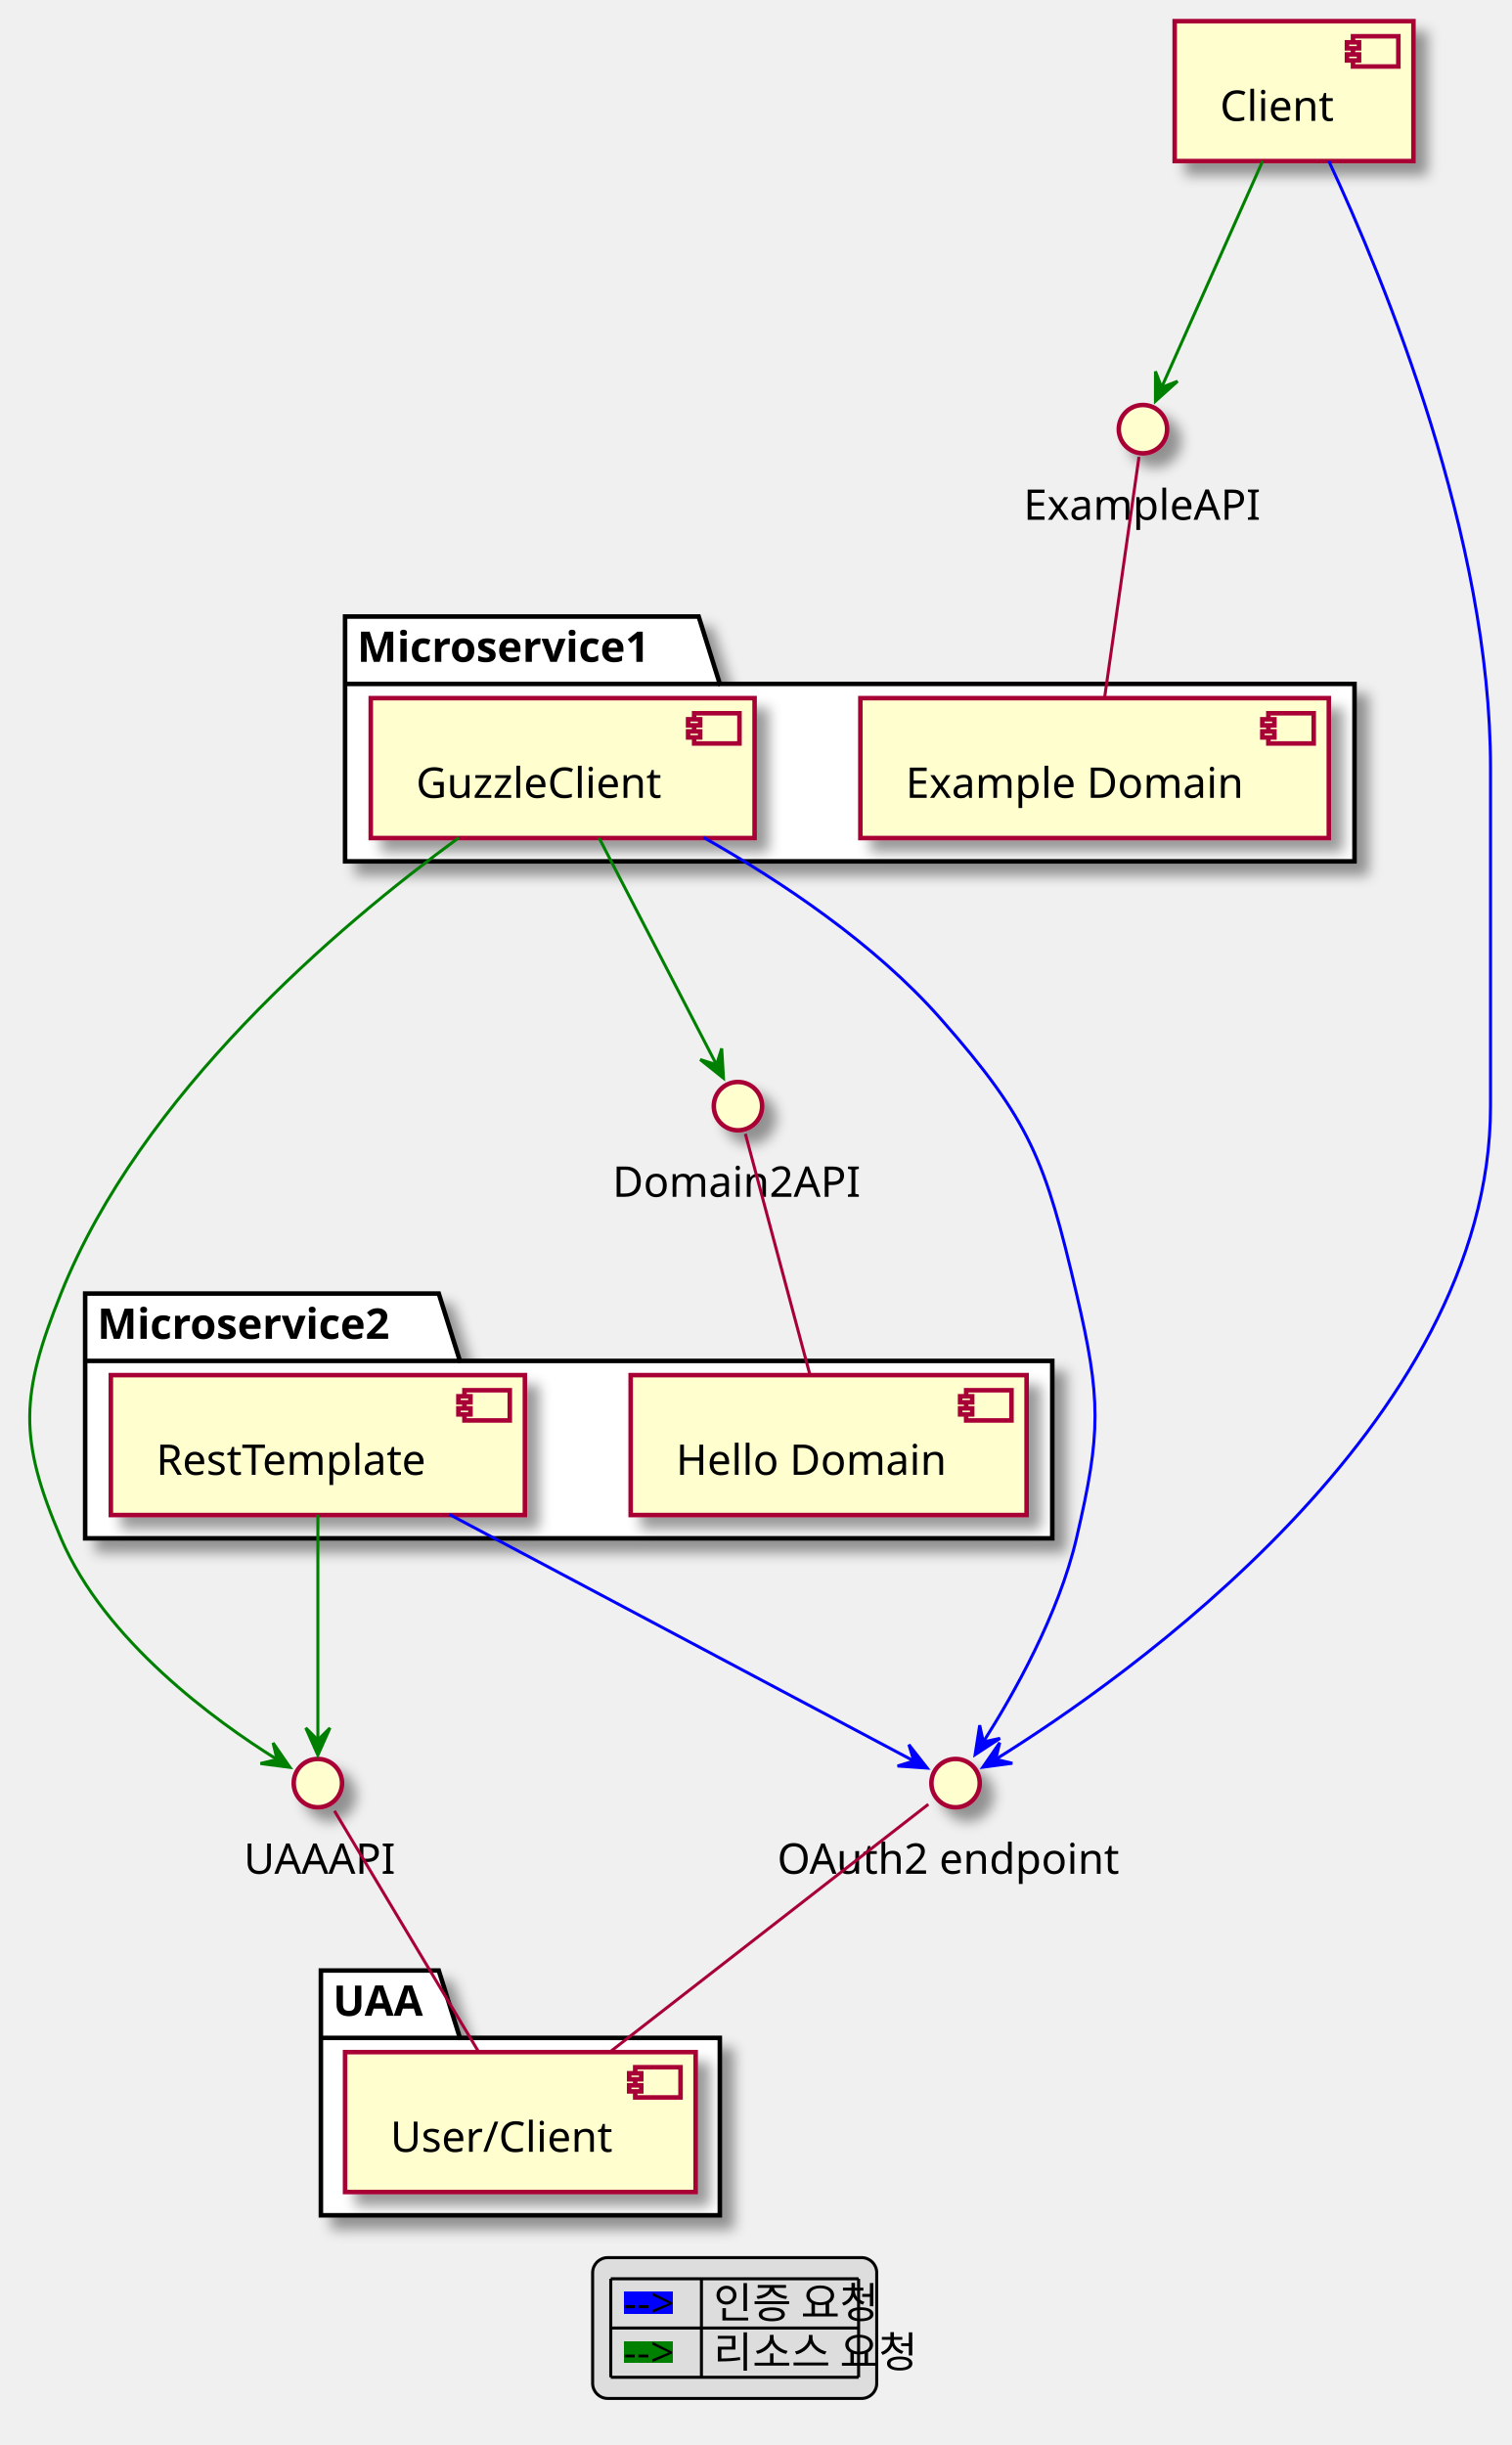
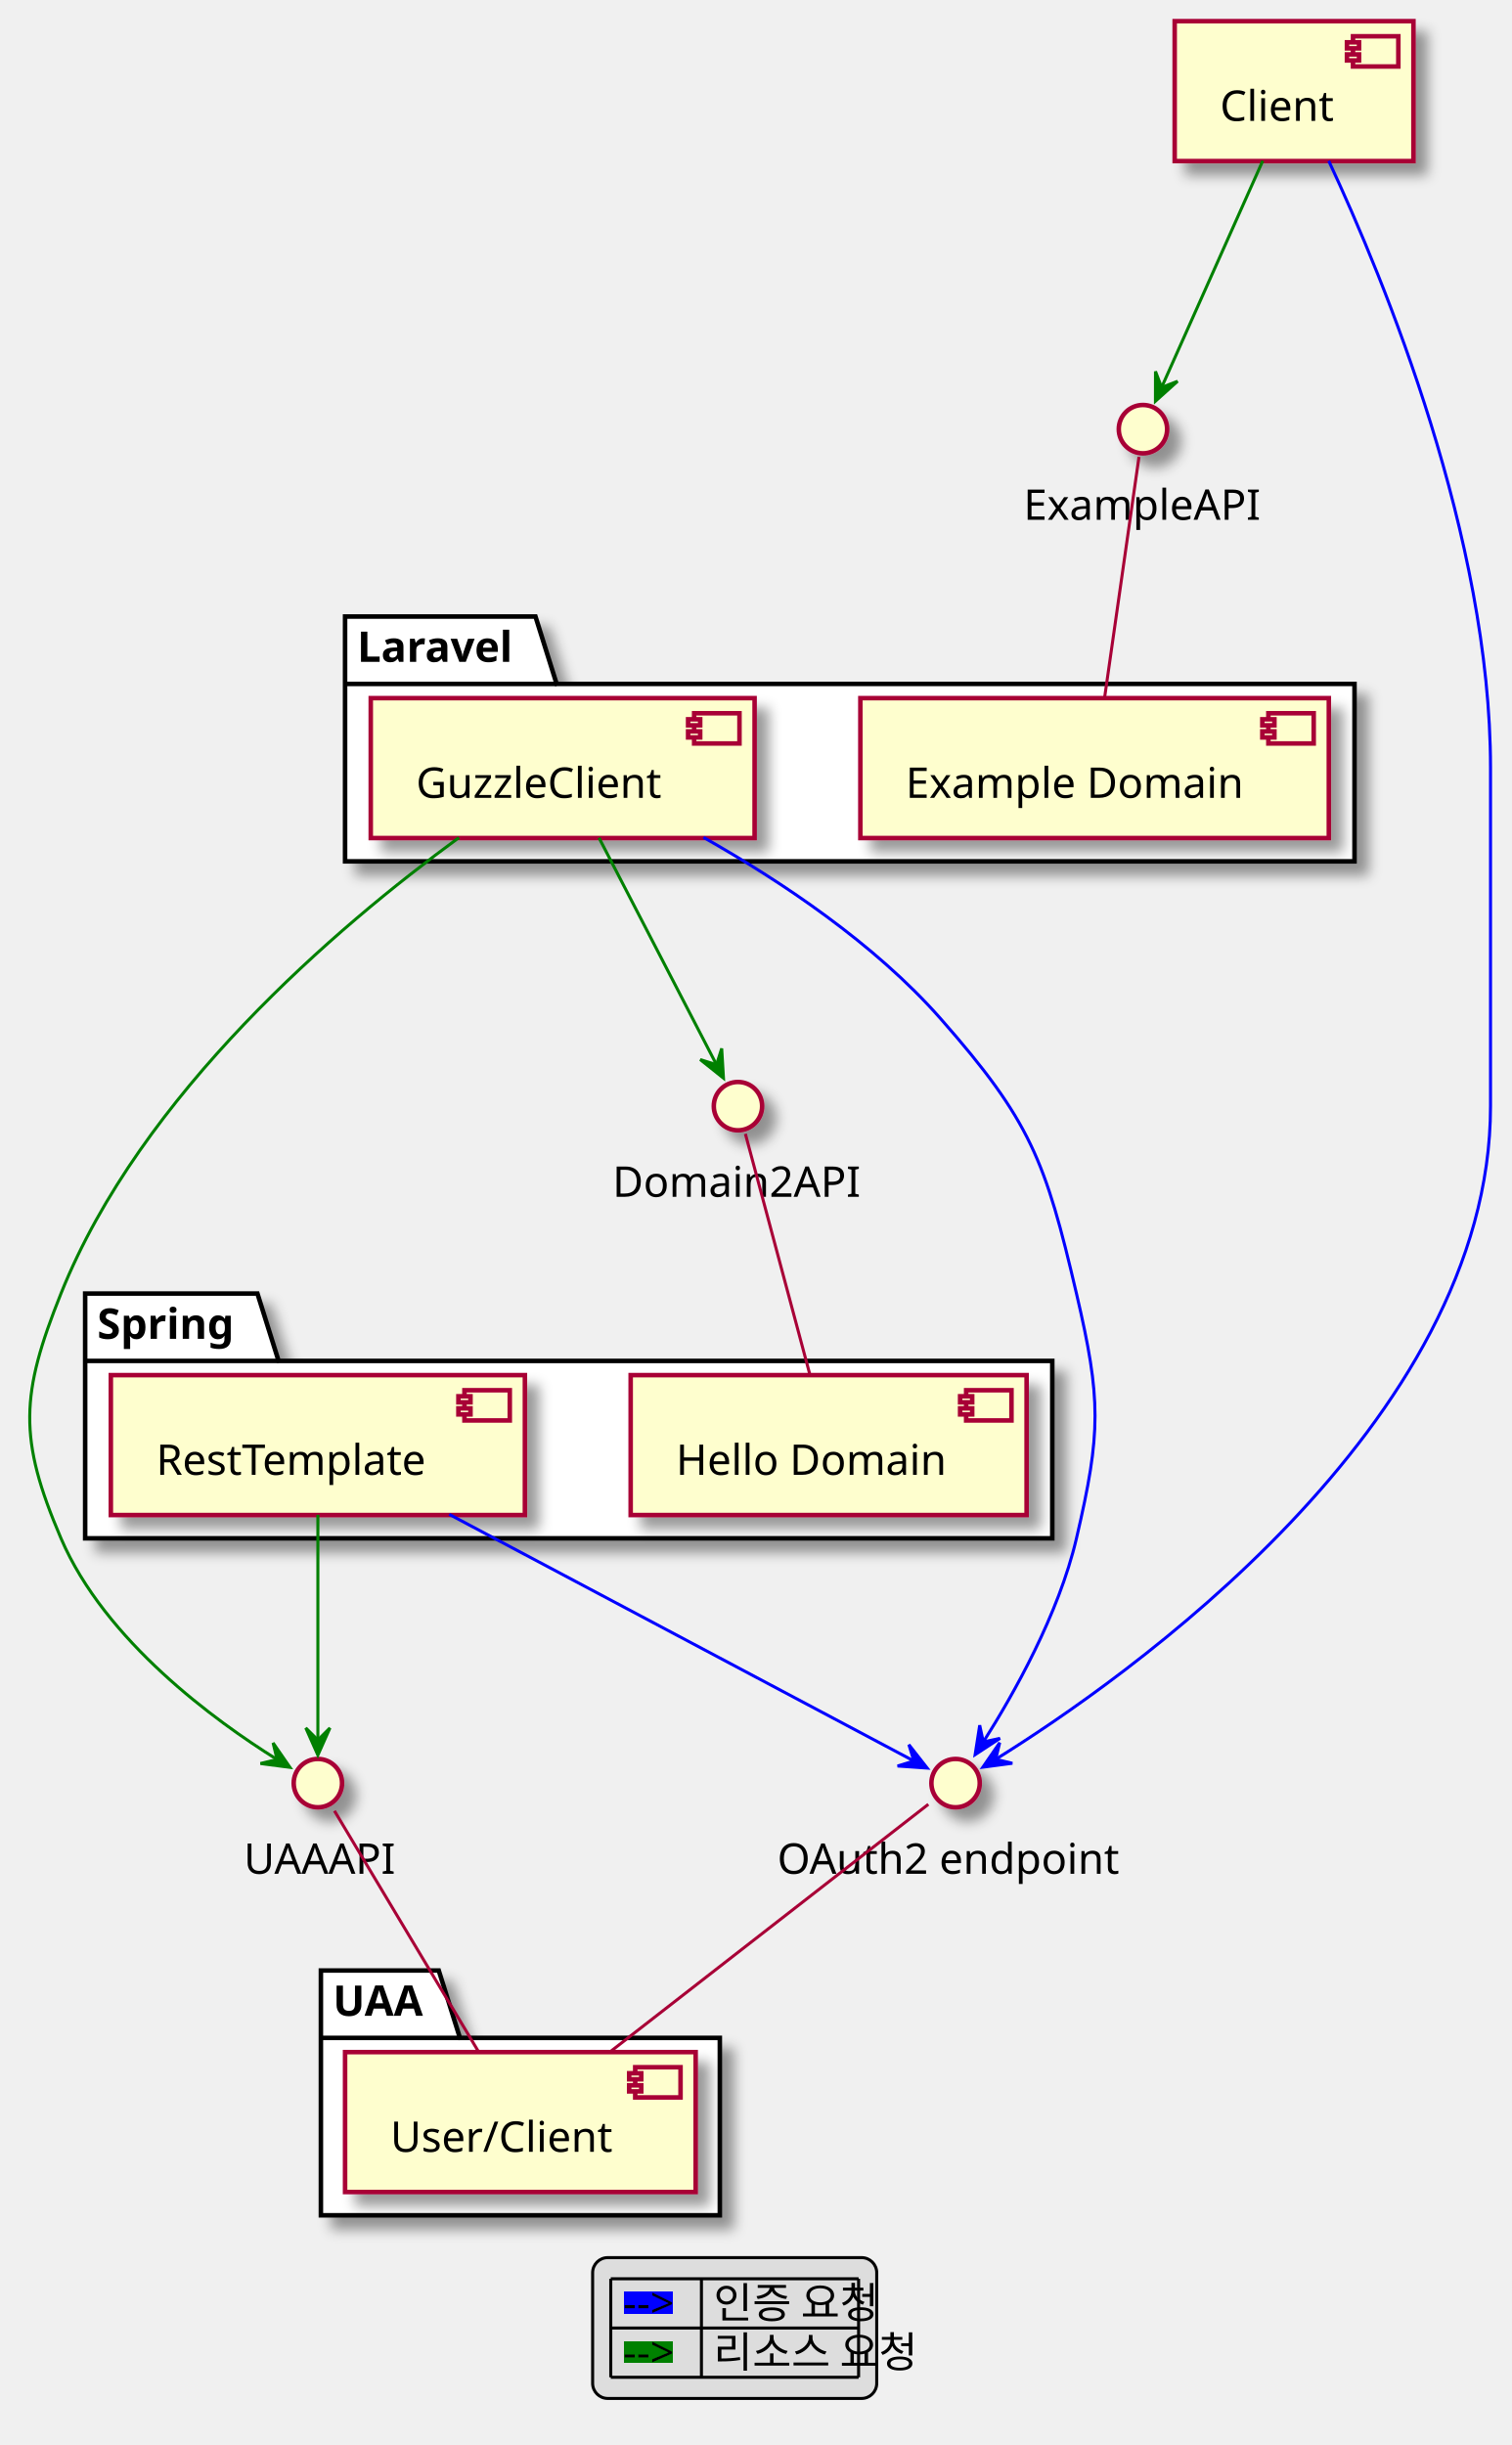
<svg xmlns="http://www.w3.org/2000/svg" contentScriptType="application/ecmascript" contentStyleType="text/css" height="809px" preserveAspectRatio="none" style="width:500px;height:809px;" version="1.1" viewBox="0 0 500 809" width="500px" zoomAndPan="magnify">
  <defs>
-     <filter height="300%" id="fo2chhyjobvof" width="300%" x="-1" y="-1">
+     <filter height="300%" id="f60ed471dgb1k" width="300%" x="-1" y="-1">
      <feGaussianBlur result="blurOut" stdDeviation="2.0" />
      <feColorMatrix in="blurOut" result="blurOut2" type="matrix" values="0 0 0 0 0 0 0 0 0 0 0 0 0 0 0 0 0 0 .4 0" />
      <feOffset dx="4.0" dy="4.0" in="blurOut2" result="blurOut3" />
      <feBlend in="SourceGraphic" in2="blurOut3" mode="normal" />
    </filter>
-     <filter height="1" id="bo2chhyjobvof0" width="1" x="0" y="0">
+     <filter height="1" id="b60ed471dgb1k0" width="1" x="0" y="0">
      <feFlood flood-color="#0000FF" result="flood" />
      <feComposite in="SourceGraphic" in2="flood" operator="over" />
    </filter>
-     <filter height="1" id="bo2chhyjobvof1" width="1" x="0" y="0">
+     <filter height="1" id="b60ed471dgb1k1" width="1" x="0" y="0">
      <feFlood flood-color="#008000" result="flood" />
      <feComposite in="SourceGraphic" in2="flood" operator="over" />
    </filter>
  </defs>
  <g>
-     <polygon fill="#FFFFFF" filter="url(#fo2chhyjobvof)" points="106.176,652,145.176,652,152.176,674.297,238.176,674.297,238.176,733,106.176,733,106.176,652" style="stroke:#000000;stroke-width:1.5;" />
+     <polygon fill="#FFFFFF" filter="url(#f60ed471dgb1k)" points="106.176,652,145.176,652,152.176,674.297,238.176,674.297,238.176,733,106.176,733,106.176,652" style="stroke:#000000;stroke-width:1.5;" />
    <line style="stroke:#000000;stroke-width:1.5;" x1="106.176" x2="152.176" y1="674.297" y2="674.297" />
    <text fill="#000000" font-family="sans-serif" font-size="14" font-weight="bold" lengthAdjust="spacingAndGlyphs" textLength="33" x="110.176" y="666.995">UAA</text>
-     <polygon fill="#FFFFFF" filter="url(#fo2chhyjobvof)" points="114.176,204,231.176,204,238.176,226.297,448.176,226.297,448.176,285,114.176,285,114.176,204" style="stroke:#000000;stroke-width:1.5;" />
-     <line style="stroke:#000000;stroke-width:1.5;" x1="114.176" x2="238.176" y1="226.297" y2="226.297" />
-     <text fill="#000000" font-family="sans-serif" font-size="14" font-weight="bold" lengthAdjust="spacingAndGlyphs" textLength="111" x="118.176" y="218.995">Microservice1</text>
-     <polygon fill="#FFFFFF" filter="url(#fo2chhyjobvof)" points="28.176,428,145.176,428,152.176,450.297,348.176,450.297,348.176,509,28.176,509,28.176,428" style="stroke:#000000;stroke-width:1.5;" />
-     <line style="stroke:#000000;stroke-width:1.5;" x1="28.176" x2="152.176" y1="450.297" y2="450.297" />
-     <text fill="#000000" font-family="sans-serif" font-size="14" font-weight="bold" lengthAdjust="spacingAndGlyphs" textLength="111" x="32.176" y="442.995">Microservice2</text>
-     <rect fill="#FEFECE" filter="url(#fo2chhyjobvof)" height="46.297" style="stroke:#A80036;stroke-width:1.5;" width="116" x="114.176" y="679" />
+     <polygon fill="#FFFFFF" filter="url(#f60ed471dgb1k)" points="114.176,204,177.176,204,184.176,226.297,448.176,226.297,448.176,285,114.176,285,114.176,204" style="stroke:#000000;stroke-width:1.5;" />
+     <line style="stroke:#000000;stroke-width:1.5;" x1="114.176" x2="184.176" y1="226.297" y2="226.297" />
+     <text fill="#000000" font-family="sans-serif" font-size="14" font-weight="bold" lengthAdjust="spacingAndGlyphs" textLength="57" x="118.176" y="218.995">Laravel</text>
+     <polygon fill="#FFFFFF" filter="url(#f60ed471dgb1k)" points="28.176,428,85.176,428,92.176,450.297,348.176,450.297,348.176,509,28.176,509,28.176,428" style="stroke:#000000;stroke-width:1.5;" />
+     <line style="stroke:#000000;stroke-width:1.5;" x1="28.176" x2="92.176" y1="450.297" y2="450.297" />
+     <text fill="#000000" font-family="sans-serif" font-size="14" font-weight="bold" lengthAdjust="spacingAndGlyphs" textLength="51" x="32.176" y="442.995">Spring</text>
+     <rect fill="#FEFECE" filter="url(#f60ed471dgb1k)" height="46.297" style="stroke:#A80036;stroke-width:1.5;" width="116" x="114.176" y="679" />
    <rect fill="#FEFECE" height="10" style="stroke:#A80036;stroke-width:1.5;" width="15" x="210.176" y="684" />
    <rect fill="#FEFECE" height="2" style="stroke:#A80036;stroke-width:1.5;" width="4" x="208.176" y="686" />
    <rect fill="#FEFECE" height="2" style="stroke:#A80036;stroke-width:1.5;" width="4" x="208.176" y="690" />
    <text fill="#000000" font-family="sans-serif" font-size="14" lengthAdjust="spacingAndGlyphs" textLength="76" x="129.176" y="711.995">User/Client</text>
-     <rect fill="#FEFECE" filter="url(#fo2chhyjobvof)" height="46.297" style="stroke:#A80036;stroke-width:1.5;" width="155" x="284.676" y="231" />
+     <rect fill="#FEFECE" filter="url(#f60ed471dgb1k)" height="46.297" style="stroke:#A80036;stroke-width:1.5;" width="155" x="284.676" y="231" />
    <rect fill="#FEFECE" height="10" style="stroke:#A80036;stroke-width:1.5;" width="15" x="419.676" y="236" />
    <rect fill="#FEFECE" height="2" style="stroke:#A80036;stroke-width:1.5;" width="4" x="417.676" y="238" />
    <rect fill="#FEFECE" height="2" style="stroke:#A80036;stroke-width:1.5;" width="4" x="417.676" y="242" />
    <text fill="#000000" font-family="sans-serif" font-size="14" lengthAdjust="spacingAndGlyphs" textLength="115" x="299.676" y="263.995">Example Domain</text>
-     <rect fill="#FEFECE" filter="url(#fo2chhyjobvof)" height="46.297" style="stroke:#A80036;stroke-width:1.5;" width="127" x="122.676" y="231" />
+     <rect fill="#FEFECE" filter="url(#f60ed471dgb1k)" height="46.297" style="stroke:#A80036;stroke-width:1.5;" width="127" x="122.676" y="231" />
    <rect fill="#FEFECE" height="10" style="stroke:#A80036;stroke-width:1.5;" width="15" x="229.676" y="236" />
    <rect fill="#FEFECE" height="2" style="stroke:#A80036;stroke-width:1.5;" width="4" x="227.676" y="238" />
    <rect fill="#FEFECE" height="2" style="stroke:#A80036;stroke-width:1.5;" width="4" x="227.676" y="242" />
    <text fill="#000000" font-family="sans-serif" font-size="14" lengthAdjust="spacingAndGlyphs" textLength="87" x="137.676" y="263.995">GuzzleClient</text>
-     <rect fill="#FEFECE" filter="url(#fo2chhyjobvof)" height="46.297" style="stroke:#A80036;stroke-width:1.5;" width="131" x="208.676" y="455" />
+     <rect fill="#FEFECE" filter="url(#f60ed471dgb1k)" height="46.297" style="stroke:#A80036;stroke-width:1.5;" width="131" x="208.676" y="455" />
    <rect fill="#FEFECE" height="10" style="stroke:#A80036;stroke-width:1.5;" width="15" x="319.676" y="460" />
    <rect fill="#FEFECE" height="2" style="stroke:#A80036;stroke-width:1.5;" width="4" x="317.676" y="462" />
    <rect fill="#FEFECE" height="2" style="stroke:#A80036;stroke-width:1.5;" width="4" x="317.676" y="466" />
    <text fill="#000000" font-family="sans-serif" font-size="14" lengthAdjust="spacingAndGlyphs" textLength="91" x="223.676" y="487.995">Hello Domain</text>
-     <rect fill="#FEFECE" filter="url(#fo2chhyjobvof)" height="46.297" style="stroke:#A80036;stroke-width:1.5;" width="137" x="36.676" y="455" />
+     <rect fill="#FEFECE" filter="url(#f60ed471dgb1k)" height="46.297" style="stroke:#A80036;stroke-width:1.5;" width="137" x="36.676" y="455" />
    <rect fill="#FEFECE" height="10" style="stroke:#A80036;stroke-width:1.5;" width="15" x="153.676" y="460" />
    <rect fill="#FEFECE" height="2" style="stroke:#A80036;stroke-width:1.5;" width="4" x="151.676" y="462" />
    <rect fill="#FEFECE" height="2" style="stroke:#A80036;stroke-width:1.5;" width="4" x="151.676" y="466" />
    <text fill="#000000" font-family="sans-serif" font-size="14" lengthAdjust="spacingAndGlyphs" textLength="97" x="51.676" y="487.995">RestTemplate</text>
-     <rect fill="#FEFECE" filter="url(#fo2chhyjobvof)" height="46.297" style="stroke:#A80036;stroke-width:1.5;" width="79" x="388.676" y="7" />
+     <rect fill="#FEFECE" filter="url(#f60ed471dgb1k)" height="46.297" style="stroke:#A80036;stroke-width:1.5;" width="79" x="388.676" y="7" />
    <rect fill="#FEFECE" height="10" style="stroke:#A80036;stroke-width:1.5;" width="15" x="447.676" y="12" />
    <rect fill="#FEFECE" height="2" style="stroke:#A80036;stroke-width:1.5;" width="4" x="445.676" y="14" />
    <rect fill="#FEFECE" height="2" style="stroke:#A80036;stroke-width:1.5;" width="4" x="445.676" y="18" />
    <text fill="#000000" font-family="sans-serif" font-size="14" lengthAdjust="spacingAndGlyphs" textLength="39" x="403.676" y="39.995">Client</text>
-     <ellipse cx="316.176" cy="590" fill="#FEFECE" filter="url(#fo2chhyjobvof)" rx="8" ry="8" style="stroke:#A80036;stroke-width:1.5;" />
+     <ellipse cx="316.176" cy="590" fill="#FEFECE" filter="url(#f60ed471dgb1k)" rx="8" ry="8" style="stroke:#A80036;stroke-width:1.5;" />
    <text fill="#000000" font-family="sans-serif" font-size="14" lengthAdjust="spacingAndGlyphs" textLength="118" x="257.176" y="619.995">OAuth2 endpoint</text>
-     <ellipse cx="105.176" cy="590" fill="#FEFECE" filter="url(#fo2chhyjobvof)" rx="8" ry="8" style="stroke:#A80036;stroke-width:1.5;" />
+     <ellipse cx="105.176" cy="590" fill="#FEFECE" filter="url(#f60ed471dgb1k)" rx="8" ry="8" style="stroke:#A80036;stroke-width:1.5;" />
    <text fill="#000000" font-family="sans-serif" font-size="14" lengthAdjust="spacingAndGlyphs" textLength="49" x="80.676" y="619.995">UAAAPI</text>
-     <ellipse cx="378.176" cy="142" fill="#FEFECE" filter="url(#fo2chhyjobvof)" rx="8" ry="8" style="stroke:#A80036;stroke-width:1.5;" />
+     <ellipse cx="378.176" cy="142" fill="#FEFECE" filter="url(#f60ed471dgb1k)" rx="8" ry="8" style="stroke:#A80036;stroke-width:1.5;" />
    <text fill="#000000" font-family="sans-serif" font-size="14" lengthAdjust="spacingAndGlyphs" textLength="79" x="338.676" y="171.995">ExampleAPI</text>
-     <ellipse cx="244.176" cy="366" fill="#FEFECE" filter="url(#fo2chhyjobvof)" rx="8" ry="8" style="stroke:#A80036;stroke-width:1.5;" />
+     <ellipse cx="244.176" cy="366" fill="#FEFECE" filter="url(#f60ed471dgb1k)" rx="8" ry="8" style="stroke:#A80036;stroke-width:1.5;" />
    <text fill="#000000" font-family="sans-serif" font-size="14" lengthAdjust="spacingAndGlyphs" textLength="83" x="202.676" y="395.995">Domain2API</text>
    <path d="M307.168,597.006 C286.542,613.049 235.116,653.047 202.025,678.784 " fill="none" id="uaa1-User/Client" style="stroke:#A80036;stroke-width:1.0;" />
    <path d="M110.659,599.165 C120.973,616.406 143.547,654.142 158.292,678.791 " fill="none" id="uaa2-User/Client" style="stroke:#A80036;stroke-width:1.0;" />
    <path d="M376.867,151.165 C374.404,168.406 369.013,206.142 365.492,230.791 " fill="none" id="ExampleAPI-Example Domain" style="stroke:#A80036;stroke-width:1.0;" />
    <path d="M246.631,375.165 C251.249,392.406 261.357,430.142 267.96,454.791 " fill="none" id="Domain2API-Hello Domain" style="stroke:#A80036;stroke-width:1.0;" />
    <path d="M439.647,53.223 C458.308,93.206 493.176,178.075 493.176,254 C493.176,254 493.176,254 493.176,366 C493.176,471.472 370.875,556.375 329.597,582.027 " fill="none" id="Client-to-uaa1" style="stroke:#0000FF;stroke-width:1.0;" />
    <polygon fill="#0000FF" points="325.197,584.726,334.96,583.429,329.459,582.111,330.776,576.61,325.197,584.726" style="stroke:#0000FF;stroke-width:1.0;" />
    <path d="M417.816,53.206 C407.776,75.696 392.872,109.081 384.492,127.853 " fill="none" id="Client-to-ExampleAPI" style="stroke:#008000;stroke-width:1.0;" />
    <polygon fill="#008000" points="382.31,132.739,389.632,126.152,384.349,128.174,382.327,122.891,382.31,132.739" style="stroke:#008000;stroke-width:1.0;" />
    <path d="M198.194,277.207 C209.84,299.696 227.129,333.081 236.85,351.853 " fill="none" id="GuzzleClient-to-Domain2API" style="stroke:#008000;stroke-width:1.0;" />
    <polygon fill="#008000" points="239.381,356.739,238.793,346.908,237.081,352.299,231.69,350.587,239.381,356.739" style="stroke:#008000;stroke-width:1.0;" />
    <path d="M232.754,277.072 C258.379,291.549 289.313,312.17 311.176,337 C340.993,370.863 345.907,384.065 356.176,428 C364.37,463.055 364.361,473.943 356.176,509 C350.295,534.191 335.388,560.545 325.527,576.107 " fill="none" id="GuzzleClient-to-uaa1" style="stroke:#0000FF;stroke-width:1.0;" />
    <polygon fill="#0000FF" points="322.644,580.576,330.884,575.181,325.354,576.375,324.161,570.845,322.644,580.576" style="stroke:#0000FF;stroke-width:1.0;" />
    <path d="M151.851,277.149 C111.488,306.677 46.642,361.918 20.176,428 C6.792,461.419 6,475.909 20.176,509 C34.742,543 71.363,569.496 91.456,582.044 " fill="none" id="GuzzleClient-to-uaa2" style="stroke:#008000;stroke-width:1.0;" />
    <polygon fill="#008000" points="95.95,584.789,90.356,576.684,91.683,582.183,86.185,583.51,95.95,584.789" style="stroke:#008000;stroke-width:1.0;" />
    <path d="M148.64,501.071 C196.735,526.6 271.509,566.291 302.255,582.61 " fill="none" id="RestTemplate-to-uaa1" style="stroke:#0000FF;stroke-width:1.0;" />
    <polygon fill="#0000FF" points="306.8,585.023,300.726,577.27,302.384,582.679,296.975,584.337,306.8,585.023" style="stroke:#0000FF;stroke-width:1.0;" />
    <path d="M105.176,501.207 C105.176,523.504 105.176,556.511 105.176,575.369 " fill="none" id="RestTemplate-to-uaa2" style="stroke:#008000;stroke-width:1.0;" />
    <polygon fill="#008000" points="105.176,580.739,109.176,571.739,105.176,575.739,101.176,571.739,105.176,580.739" style="stroke:#008000;stroke-width:1.0;" />
    <rect fill="#DDDDDD" height="46.594" rx="5" ry="5" style="stroke:#000000;stroke-width:1.0;" width="94" x="196.088" y="747" />
-     <text fill="#000000" filter="url(#bo2chhyjobvof0)" font-family="sans-serif" font-size="14" lengthAdjust="spacingAndGlyphs" textLength="22" x="206.088" y="766.995">--&gt;</text>
+     <text fill="#000000" filter="url(#b60ed471dgb1k0)" font-family="sans-serif" font-size="14" lengthAdjust="spacingAndGlyphs" textLength="22" x="206.088" y="766.995">--&gt;</text>
    <text fill="#000000" font-family="sans-serif" font-size="14" lengthAdjust="spacingAndGlyphs" textLength="36" x="236.088" y="766.995">인증 요청</text>
-     <text fill="#000000" filter="url(#bo2chhyjobvof1)" font-family="sans-serif" font-size="14" lengthAdjust="spacingAndGlyphs" textLength="22" x="206.088" y="783.292">--&gt;</text>
+     <text fill="#000000" filter="url(#b60ed471dgb1k1)" font-family="sans-serif" font-size="14" lengthAdjust="spacingAndGlyphs" textLength="22" x="206.088" y="783.292">--&gt;</text>
    <text fill="#000000" font-family="sans-serif" font-size="14" lengthAdjust="spacingAndGlyphs" textLength="44" x="236.088" y="783.292">리소스 요청</text>
    <line style="stroke:#000000;stroke-width:1.0;" x1="202.088" x2="284.088" y1="754" y2="754" />
    <line style="stroke:#000000;stroke-width:1.0;" x1="202.088" x2="284.088" y1="770.297" y2="770.297" />
    <line style="stroke:#000000;stroke-width:1.0;" x1="202.088" x2="284.088" y1="786.594" y2="786.594" />
    <line style="stroke:#000000;stroke-width:1.0;" x1="202.088" x2="202.088" y1="754" y2="786.594" />
    <line style="stroke:#000000;stroke-width:1.0;" x1="232.088" x2="232.088" y1="754" y2="786.594" />
    <line style="stroke:#000000;stroke-width:1.0;" x1="284.088" x2="284.088" y1="754" y2="786.594" />
  </g>
</svg>
